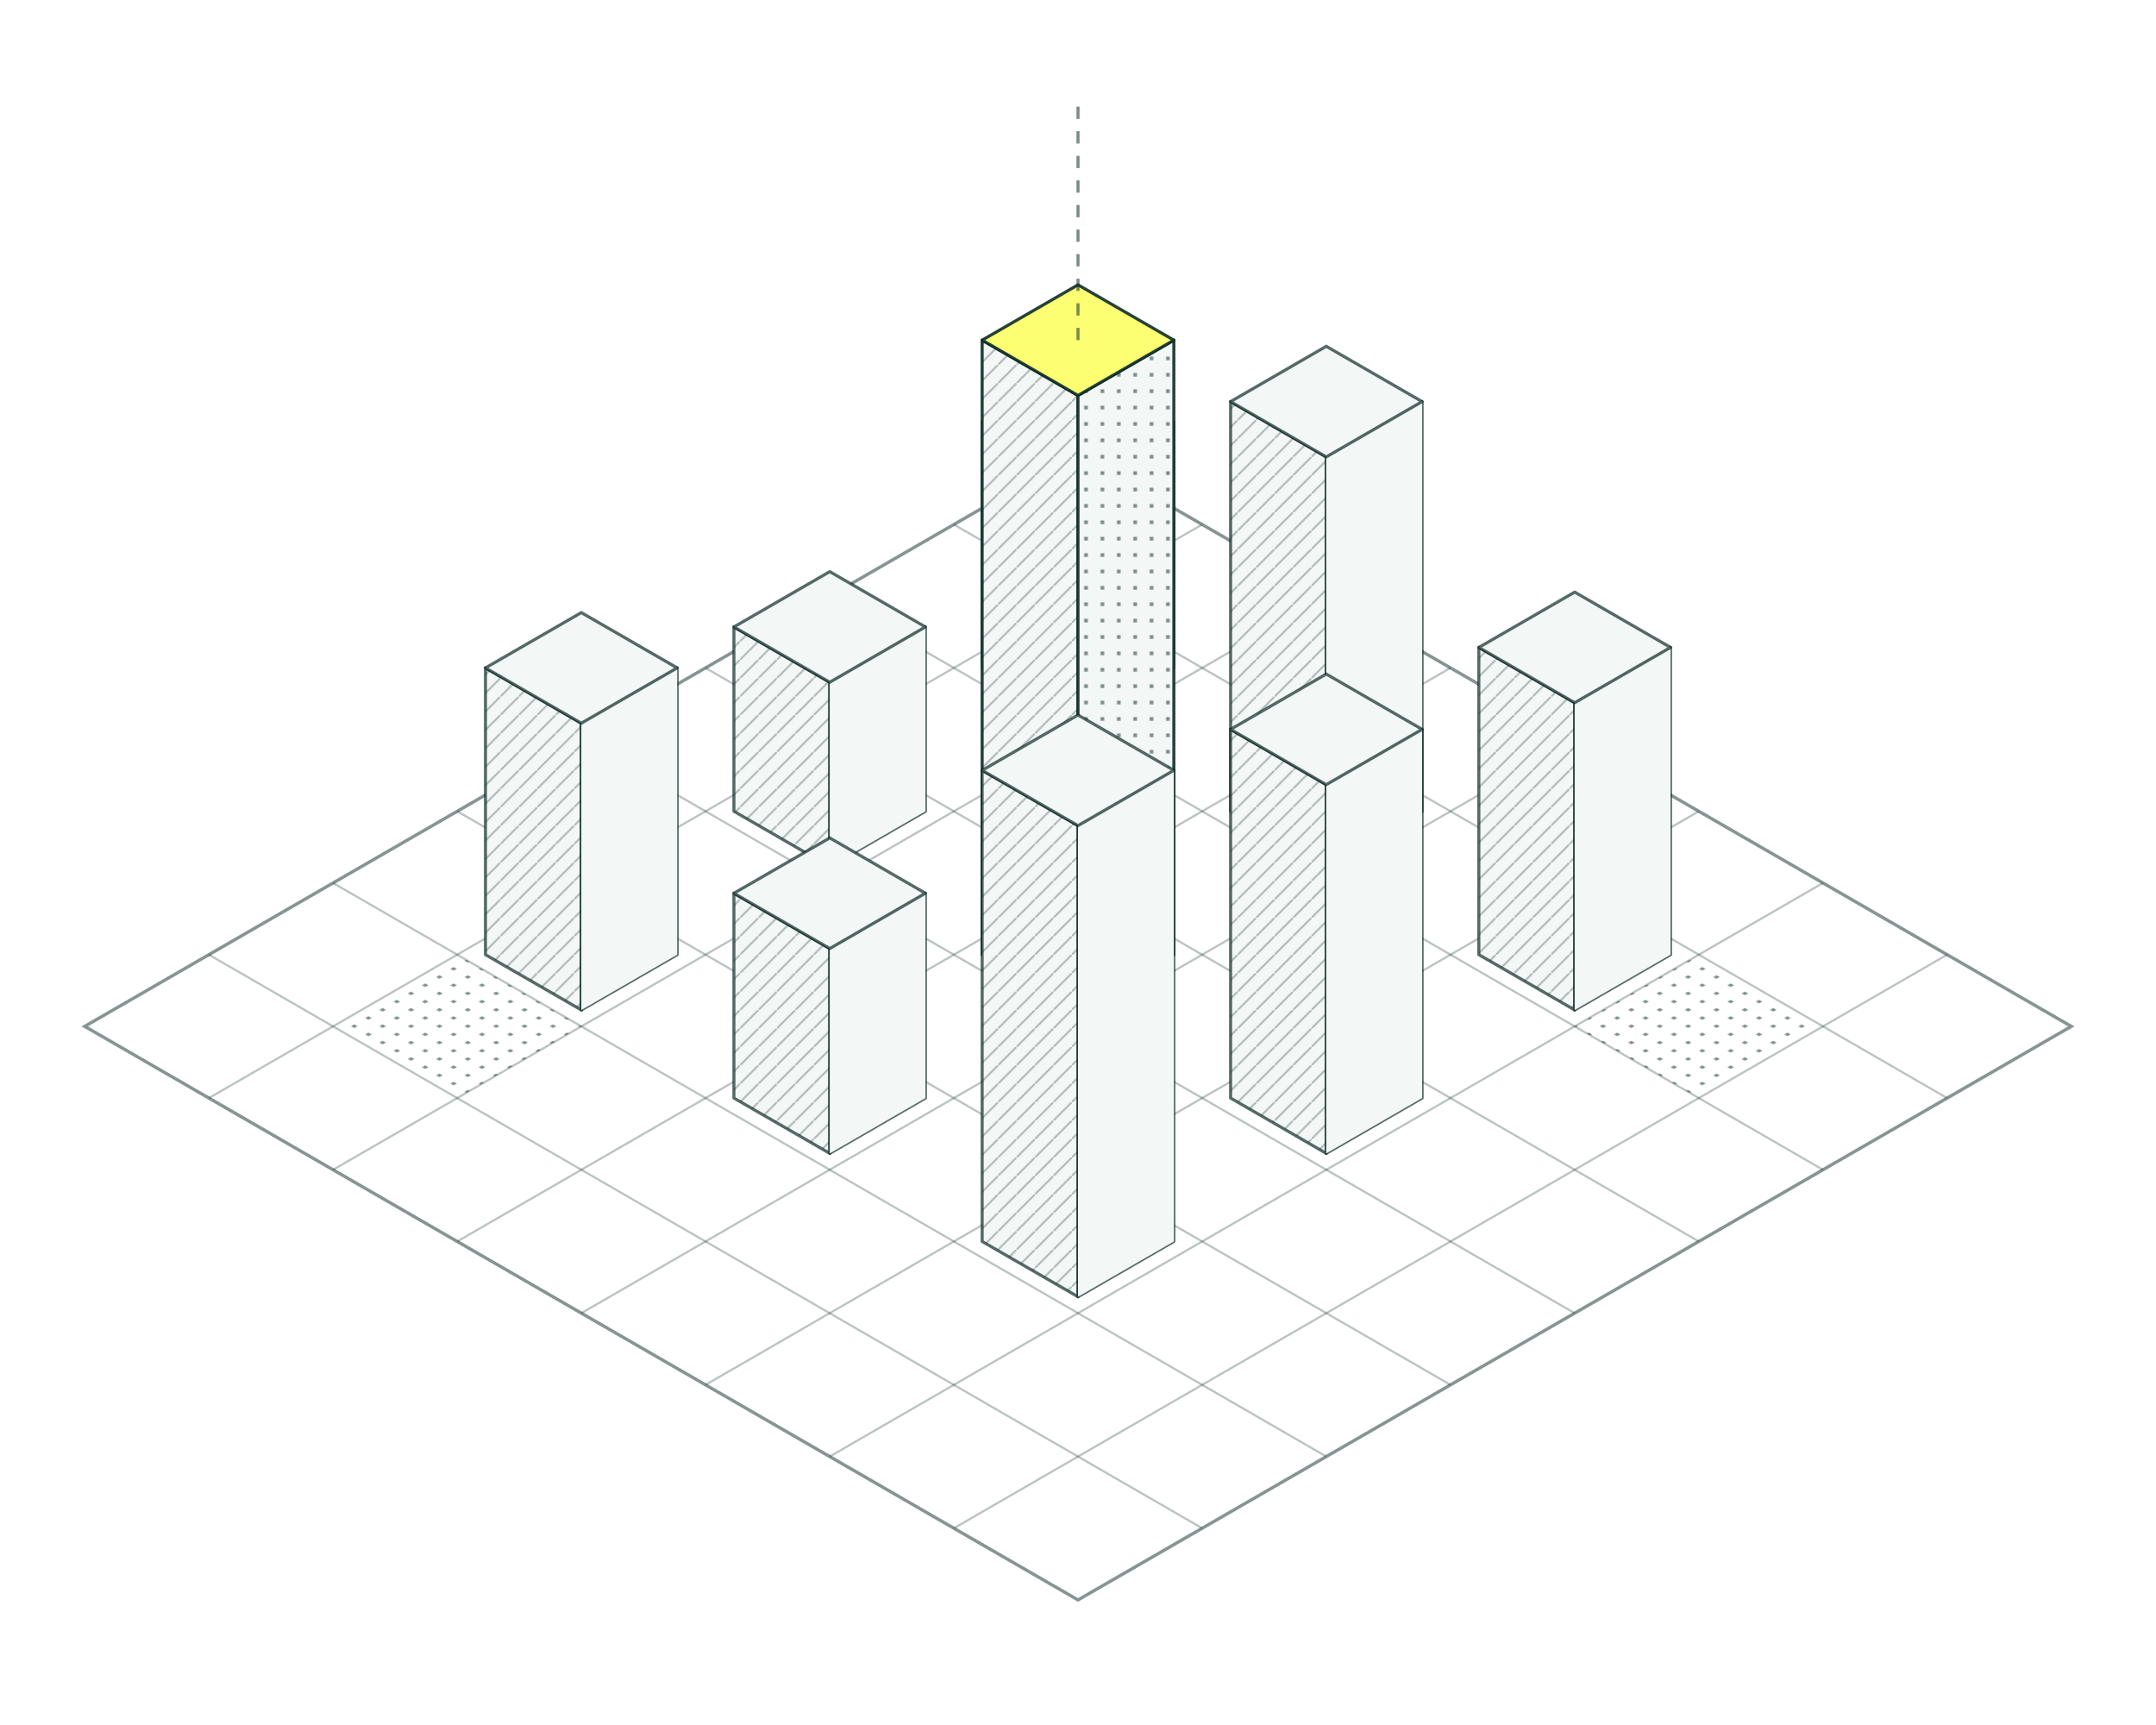
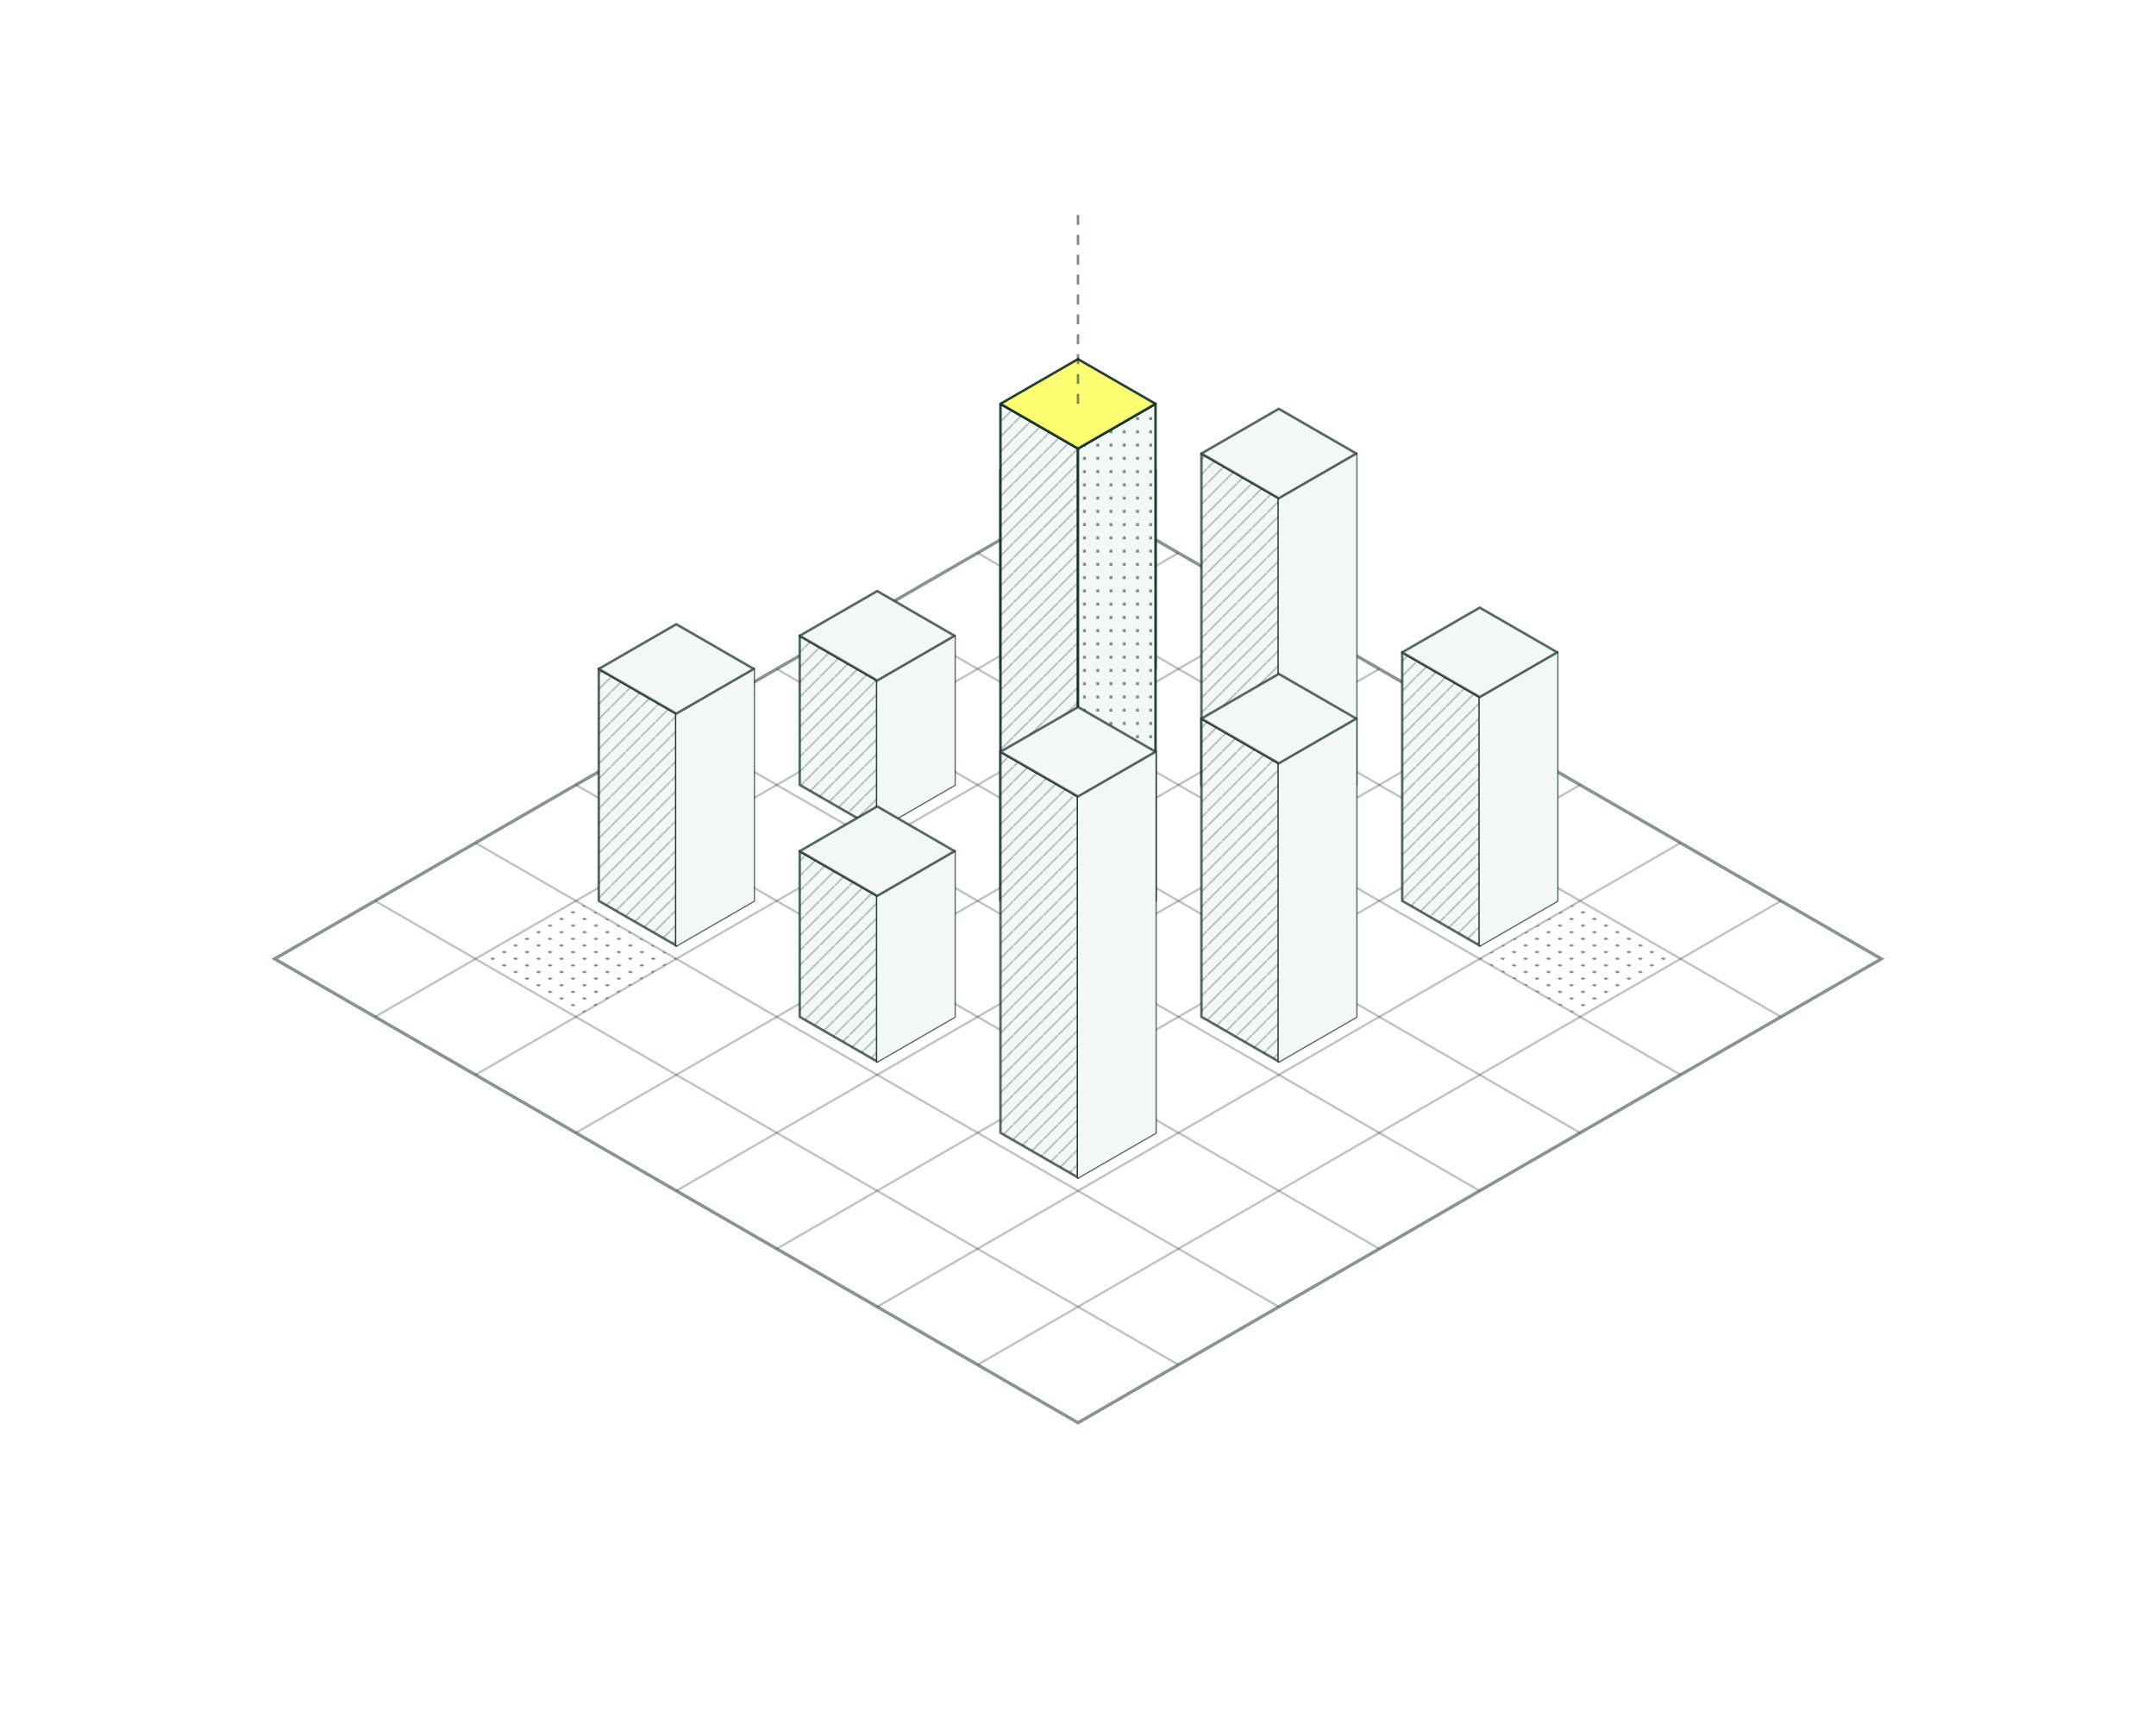
- <svg xmlns="http://www.w3.org/2000/svg" viewBox="0 0 1000 800" width="1000" height="800" role="img" aria-label="Abstract illustration: risk scores with an under-captured condition lifted">
+ <svg xmlns="http://www.w3.org/2000/svg" viewBox="-118.2 -73.8 1236.4 989.1" width="1000" height="800" role="img" aria-label="Abstract illustration: risk scores with an under-captured condition lifted">
  <defs>
    <pattern id="hex" width="34.64" height="60" patternUnits="userSpaceOnUse">
      <path d="M17.32 0 L34.64 10 L34.64 30 L17.32 40 L0 30 L0 10 Z M17.32 40 L17.32 60 M0 30 L0 0 M34.64 30 L34.64 0" fill="none" stroke="#0f2d29" stroke-opacity=".4" stroke-width="1.2" />
    </pattern>
    <pattern id="dots" width="8" height="8" patternUnits="userSpaceOnUse">
      <rect x="3" y="3" width="1.8" height="1.8" fill="#0f2d29" fill-opacity=".5" />
    </pattern>
    <pattern id="diag" width="9" height="9" patternUnits="userSpaceOnUse">
      <path d="M0 9 L9 0" stroke="#0f2d29" stroke-opacity=".28" stroke-width="1" />
    </pattern>
    <pattern id="flat" width="96" height="48" patternUnits="userSpaceOnUse">
      <path d="M0 .5 H96 M.5 0 V48" stroke="#0f2d29" stroke-opacity=".09" stroke-width="1" />
    </pattern>
  </defs>
  <g transform="translate(500,400.0) scale(0.95) translate(-480.0,-450.0)">
    <g transform="matrix(0.866,0.5,-0.866,0.5,480.0,250.0)">
      <rect x="0.0" y="0.0" width="560.0" height="560.0" fill="none" stroke="#0f2d29" stroke-opacity="0.5" stroke-width="1.5" vector-effect="non-scaling-stroke" />
      <line x1="70" y1="0" x2="70" y2="560" stroke="#0f2d29" stroke-opacity="0.28" stroke-width="1" vector-effect="non-scaling-stroke" />
      <line x1="140" y1="0" x2="140" y2="560" stroke="#0f2d29" stroke-opacity="0.28" stroke-width="1" vector-effect="non-scaling-stroke" />
      <line x1="210" y1="0" x2="210" y2="560" stroke="#0f2d29" stroke-opacity="0.28" stroke-width="1" vector-effect="non-scaling-stroke" />
      <line x1="280" y1="0" x2="280" y2="560" stroke="#0f2d29" stroke-opacity="0.28" stroke-width="1" vector-effect="non-scaling-stroke" />
      <line x1="350" y1="0" x2="350" y2="560" stroke="#0f2d29" stroke-opacity="0.28" stroke-width="1" vector-effect="non-scaling-stroke" />
      <line x1="420" y1="0" x2="420" y2="560" stroke="#0f2d29" stroke-opacity="0.28" stroke-width="1" vector-effect="non-scaling-stroke" />
      <line x1="490" y1="0" x2="490" y2="560" stroke="#0f2d29" stroke-opacity="0.28" stroke-width="1" vector-effect="non-scaling-stroke" />
      <line x1="0" y1="70" x2="560" y2="70" stroke="#0f2d29" stroke-opacity="0.28" stroke-width="1" vector-effect="non-scaling-stroke" />
      <line x1="0" y1="140" x2="560" y2="140" stroke="#0f2d29" stroke-opacity="0.28" stroke-width="1" vector-effect="non-scaling-stroke" />
      <line x1="0" y1="210" x2="560" y2="210" stroke="#0f2d29" stroke-opacity="0.28" stroke-width="1" vector-effect="non-scaling-stroke" />
      <line x1="0" y1="280" x2="560" y2="280" stroke="#0f2d29" stroke-opacity="0.28" stroke-width="1" vector-effect="non-scaling-stroke" />
      <line x1="0" y1="350" x2="560" y2="350" stroke="#0f2d29" stroke-opacity="0.28" stroke-width="1" vector-effect="non-scaling-stroke" />
      <line x1="0" y1="420" x2="560" y2="420" stroke="#0f2d29" stroke-opacity="0.28" stroke-width="1" vector-effect="non-scaling-stroke" />
      <line x1="0" y1="490" x2="560" y2="490" stroke="#0f2d29" stroke-opacity="0.28" stroke-width="1" vector-effect="non-scaling-stroke" />
      <rect x="420.0" y="70.0" width="70.0" height="70.0" fill="url(#dots)" />
      <rect x="70.0" y="420.0" width="70.0" height="70.0" fill="url(#dots)" />
    </g>
    <polygon points="433.2,355.0 480.0,382.0 480.0,262.0 433.2,235.0" fill="#f3f7f5" stroke="#0f2d29" stroke-opacity="0.7" stroke-width="1.5" stroke-linejoin="round" />
    <polygon points="433.2,355.0 480.0,382.0 480.0,262.0 433.2,235.0" fill="url(#diag)" />
    <polygon points="526.8,355.0 480.0,382.0 480.0,262.0 526.8,235.0" fill="#f3f7f5" stroke="#0f2d29" stroke-opacity="0.7" stroke-width="1.5" stroke-linejoin="round" />
    <polygon points="526.8,355.0 480.0,382.0 480.0,262.0 526.8,235.0" fill="#f3f7f5" />
    <polygon points="480.0,208.0 526.8,235.0 480.0,262.0 433.2,235.0" fill="#f3f7f5" stroke="#0f2d29" stroke-opacity="0.7" stroke-width="1.5" stroke-linejoin="round" />
    <polygon points="554.5,425.0 601.2,452.0 601.2,252.0 554.5,225.0" fill="#f3f7f5" stroke="#0f2d29" stroke-opacity="0.7" stroke-width="1.5" stroke-linejoin="round" />
    <polygon points="554.5,425.0 601.2,452.0 601.2,252.0 554.5,225.0" fill="url(#diag)" />
    <polygon points="648.0,425.0 601.2,452.0 601.2,252.0 648.0,225.0" fill="#f3f7f5" stroke="#0f2d29" stroke-opacity="0.7" stroke-width="1.5" stroke-linejoin="round" />
    <polygon points="648.0,425.0 601.2,452.0 601.2,252.0 648.0,225.0" fill="#f3f7f5" />
    <polygon points="601.2,198.0 648.0,225.0 601.2,252.0 554.5,225.0" fill="#f3f7f5" stroke="#0f2d29" stroke-opacity="0.7" stroke-width="1.5" stroke-linejoin="round" />
    <polygon points="312.0,425.0 358.8,452.0 358.8,362.0 312.0,335.0" fill="#f3f7f5" stroke="#0f2d29" stroke-opacity="0.7" stroke-width="1.5" stroke-linejoin="round" />
    <polygon points="312.0,425.0 358.8,452.0 358.8,362.0 312.0,335.0" fill="url(#diag)" />
    <polygon points="405.5,425.0 358.8,452.0 358.8,362.0 405.5,335.0" fill="#f3f7f5" stroke="#0f2d29" stroke-opacity="0.7" stroke-width="1.5" stroke-linejoin="round" />
    <polygon points="405.5,425.0 358.8,452.0 358.8,362.0 405.5,335.0" fill="#f3f7f5" />
    <polygon points="358.8,308.0 405.5,335.0 358.8,362.0 312.0,335.0" fill="#f3f7f5" stroke="#0f2d29" stroke-opacity="0.7" stroke-width="1.5" stroke-linejoin="round" />
    <polygon points="675.7,495.0 722.5,522.0 722.5,372.0 675.7,345.0" fill="#f3f7f5" stroke="#0f2d29" stroke-opacity="0.7" stroke-width="1.5" stroke-linejoin="round" />
    <polygon points="675.7,495.0 722.5,522.0 722.5,372.0 675.7,345.0" fill="url(#diag)" />
    <polygon points="769.3,495.0 722.5,522.0 722.5,372.0 769.3,345.0" fill="#f3f7f5" stroke="#0f2d29" stroke-opacity="0.7" stroke-width="1.5" stroke-linejoin="round" />
    <polygon points="769.3,495.0 722.5,522.0 722.5,372.0 769.3,345.0" fill="#f3f7f5" />
    <polygon points="722.5,318.0 769.3,345.0 722.5,372.0 675.7,345.0" fill="#f3f7f5" stroke="#0f2d29" stroke-opacity="0.7" stroke-width="1.5" stroke-linejoin="round" />
    <polygon points="433.2,495.0 480.0,522.0 480.0,222.0 433.2,195.0" fill="#f3f7f5" stroke="#0f2d29" stroke-opacity="0.9" stroke-width="1.5" stroke-linejoin="round" />
    <polygon points="433.2,495.0 480.0,522.0 480.0,222.0 433.2,195.0" fill="url(#diag)" />
    <polygon points="526.8,495.0 480.0,522.0 480.0,222.0 526.8,195.0" fill="#f3f7f5" stroke="#0f2d29" stroke-opacity="0.9" stroke-width="1.5" stroke-linejoin="round" />
    <polygon points="526.8,495.0 480.0,522.0 480.0,222.0 526.8,195.0" fill="url(#dots)" />
    <polygon points="480.0,168.0 526.8,195.0 480.0,222.0 433.2,195.0" fill="#fdff72" stroke="#0f2d29" stroke-opacity="0.9" stroke-width="1.5" stroke-linejoin="round" />
    <polygon points="190.7,495.0 237.5,522.0 237.5,382.0 190.7,355.0" fill="#f3f7f5" stroke="#0f2d29" stroke-opacity="0.7" stroke-width="1.5" stroke-linejoin="round" />
    <polygon points="190.7,495.0 237.5,522.0 237.5,382.0 190.7,355.0" fill="url(#diag)" />
    <polygon points="284.3,495.0 237.5,522.0 237.5,382.0 284.3,355.0" fill="#f3f7f5" stroke="#0f2d29" stroke-opacity="0.7" stroke-width="1.5" stroke-linejoin="round" />
    <polygon points="284.3,495.0 237.5,522.0 237.5,382.0 284.3,355.0" fill="#f3f7f5" />
    <polygon points="237.5,328.0 284.3,355.0 237.5,382.0 190.7,355.0" fill="#f3f7f5" stroke="#0f2d29" stroke-opacity="0.7" stroke-width="1.5" stroke-linejoin="round" />
    <polygon points="554.5,565.0 601.2,592.0 601.2,412.0 554.5,385.0" fill="#f3f7f5" stroke="#0f2d29" stroke-opacity="0.7" stroke-width="1.5" stroke-linejoin="round" />
    <polygon points="554.5,565.0 601.2,592.0 601.2,412.0 554.5,385.0" fill="url(#diag)" />
    <polygon points="648.0,565.0 601.2,592.0 601.2,412.0 648.0,385.0" fill="#f3f7f5" stroke="#0f2d29" stroke-opacity="0.7" stroke-width="1.5" stroke-linejoin="round" />
    <polygon points="648.0,565.0 601.2,592.0 601.2,412.0 648.0,385.0" fill="#f3f7f5" />
    <polygon points="601.2,358.0 648.0,385.0 601.2,412.0 554.5,385.0" fill="#f3f7f5" stroke="#0f2d29" stroke-opacity="0.7" stroke-width="1.5" stroke-linejoin="round" />
    <polygon points="312.0,565.0 358.8,592.0 358.8,492.0 312.0,465.0" fill="#f3f7f5" stroke="#0f2d29" stroke-opacity="0.7" stroke-width="1.5" stroke-linejoin="round" />
    <polygon points="312.0,565.0 358.8,592.0 358.8,492.0 312.0,465.0" fill="url(#diag)" />
    <polygon points="405.5,565.0 358.8,592.0 358.8,492.0 405.5,465.0" fill="#f3f7f5" stroke="#0f2d29" stroke-opacity="0.7" stroke-width="1.5" stroke-linejoin="round" />
    <polygon points="405.5,565.0 358.8,592.0 358.8,492.0 405.5,465.0" fill="#f3f7f5" />
    <polygon points="358.8,438.0 405.5,465.0 358.8,492.0 312.0,465.0" fill="#f3f7f5" stroke="#0f2d29" stroke-opacity="0.7" stroke-width="1.5" stroke-linejoin="round" />
    <polygon points="433.2,635.0 480.0,662.0 480.0,432.0 433.2,405.0" fill="#f3f7f5" stroke="#0f2d29" stroke-opacity="0.7" stroke-width="1.5" stroke-linejoin="round" />
    <polygon points="433.2,635.0 480.0,662.0 480.0,432.0 433.2,405.0" fill="url(#diag)" />
    <polygon points="526.8,635.0 480.0,662.0 480.0,432.0 526.8,405.0" fill="#f3f7f5" stroke="#0f2d29" stroke-opacity="0.7" stroke-width="1.5" stroke-linejoin="round" />
    <polygon points="526.8,635.0 480.0,662.0 480.0,432.0 526.8,405.0" fill="#f3f7f5" />
    <polygon points="480.0,378.0 526.8,405.0 480.0,432.0 433.2,405.0" fill="#f3f7f5" stroke="#0f2d29" stroke-opacity="0.7" stroke-width="1.5" stroke-linejoin="round" />
    <line x1="480.0" y1="195.0" x2="480.0" y2="75.0" stroke="#0f2d29" stroke-opacity="0.55" stroke-width="1.5" stroke-dasharray="6 6" />
  </g>
</svg>
